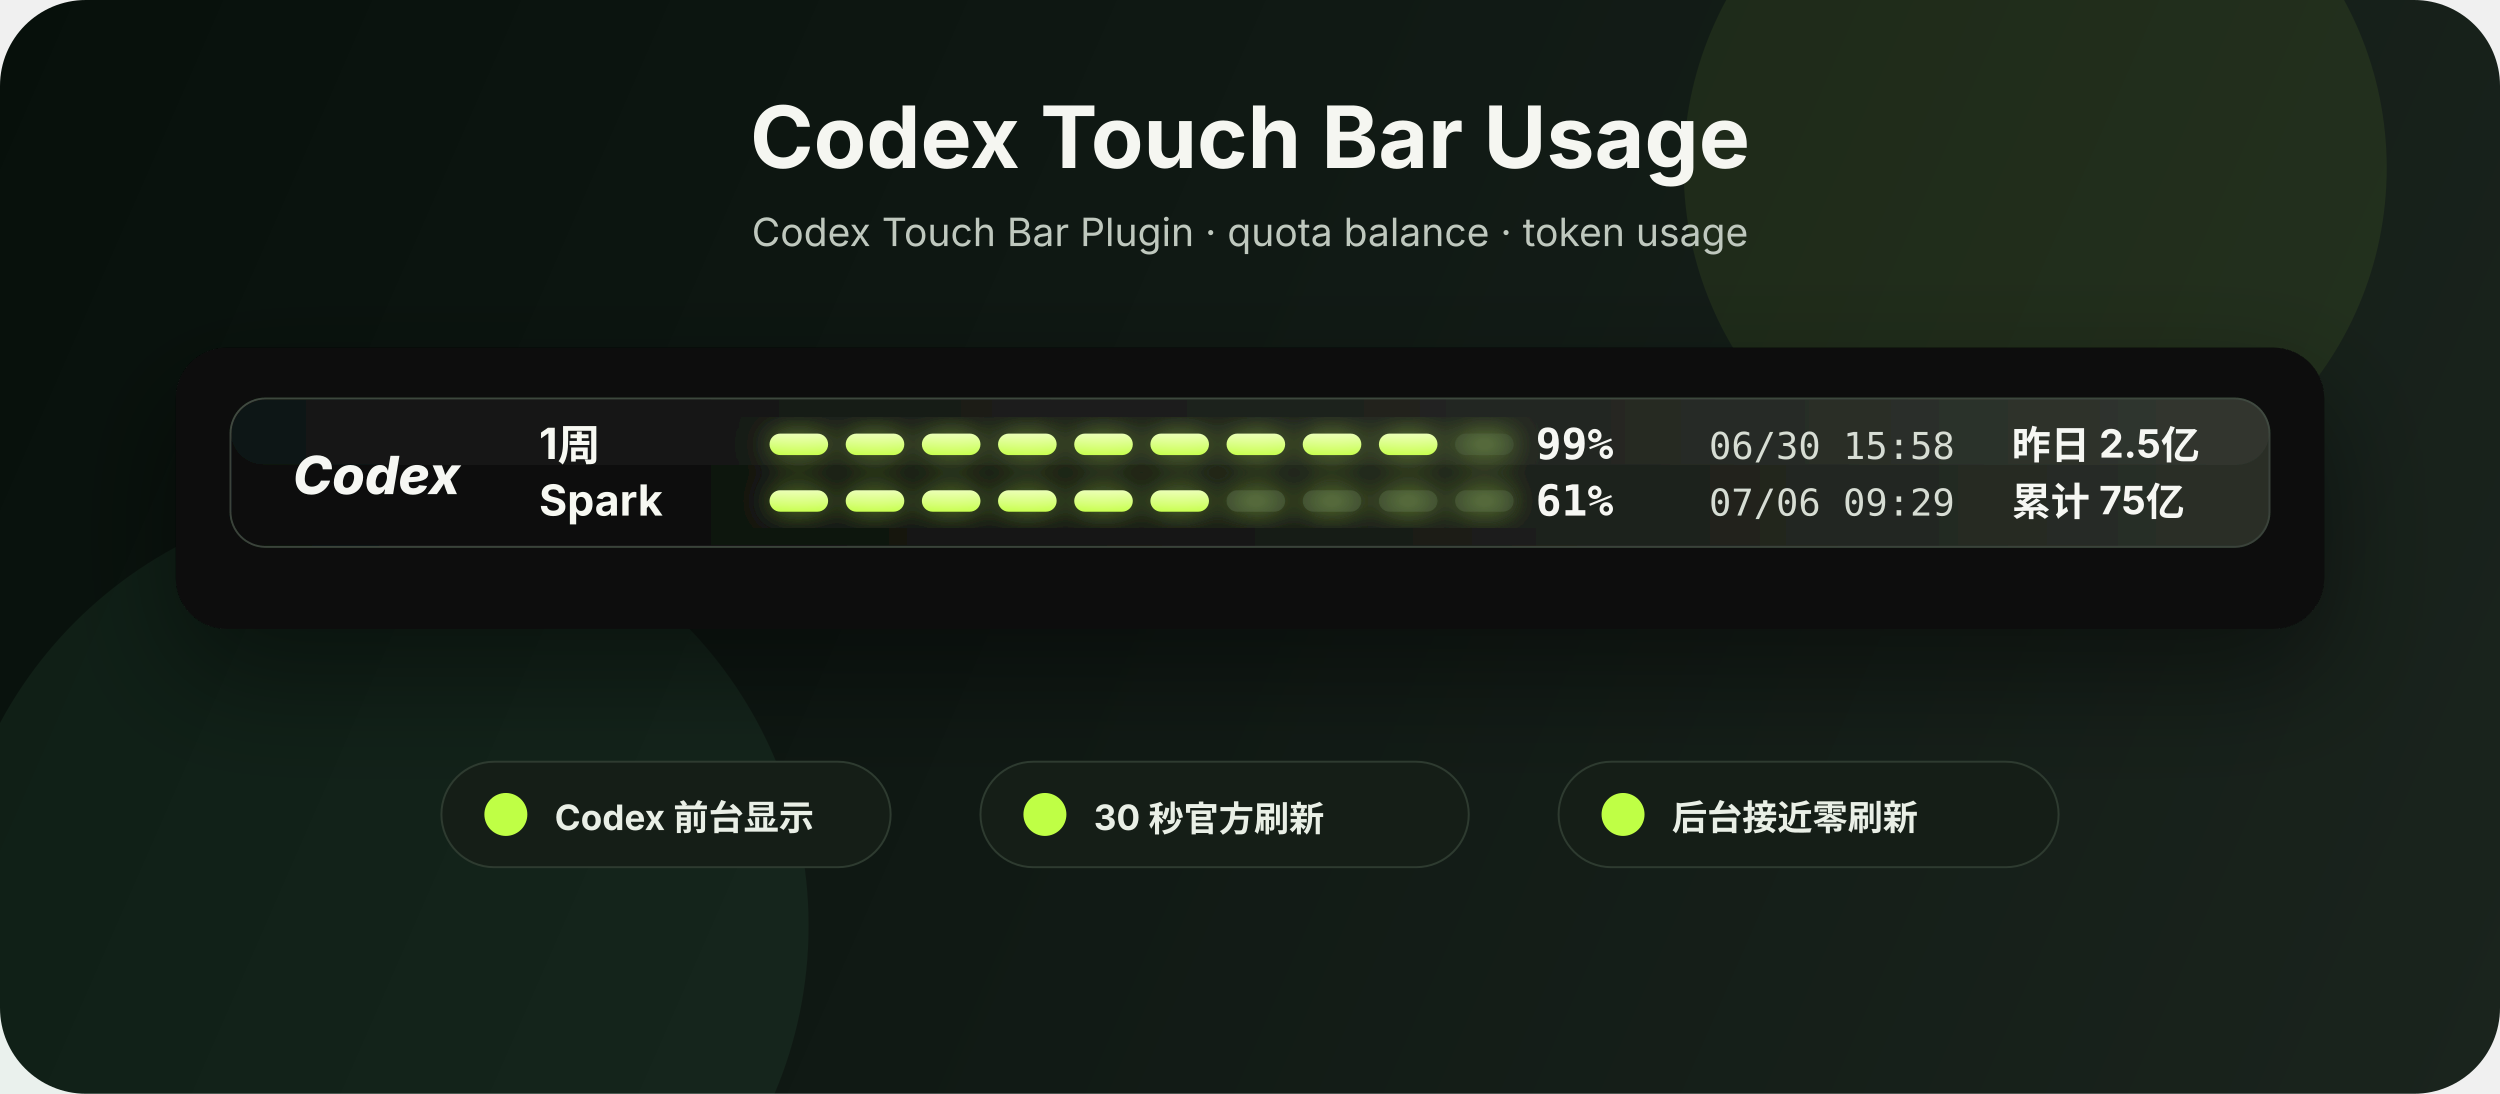
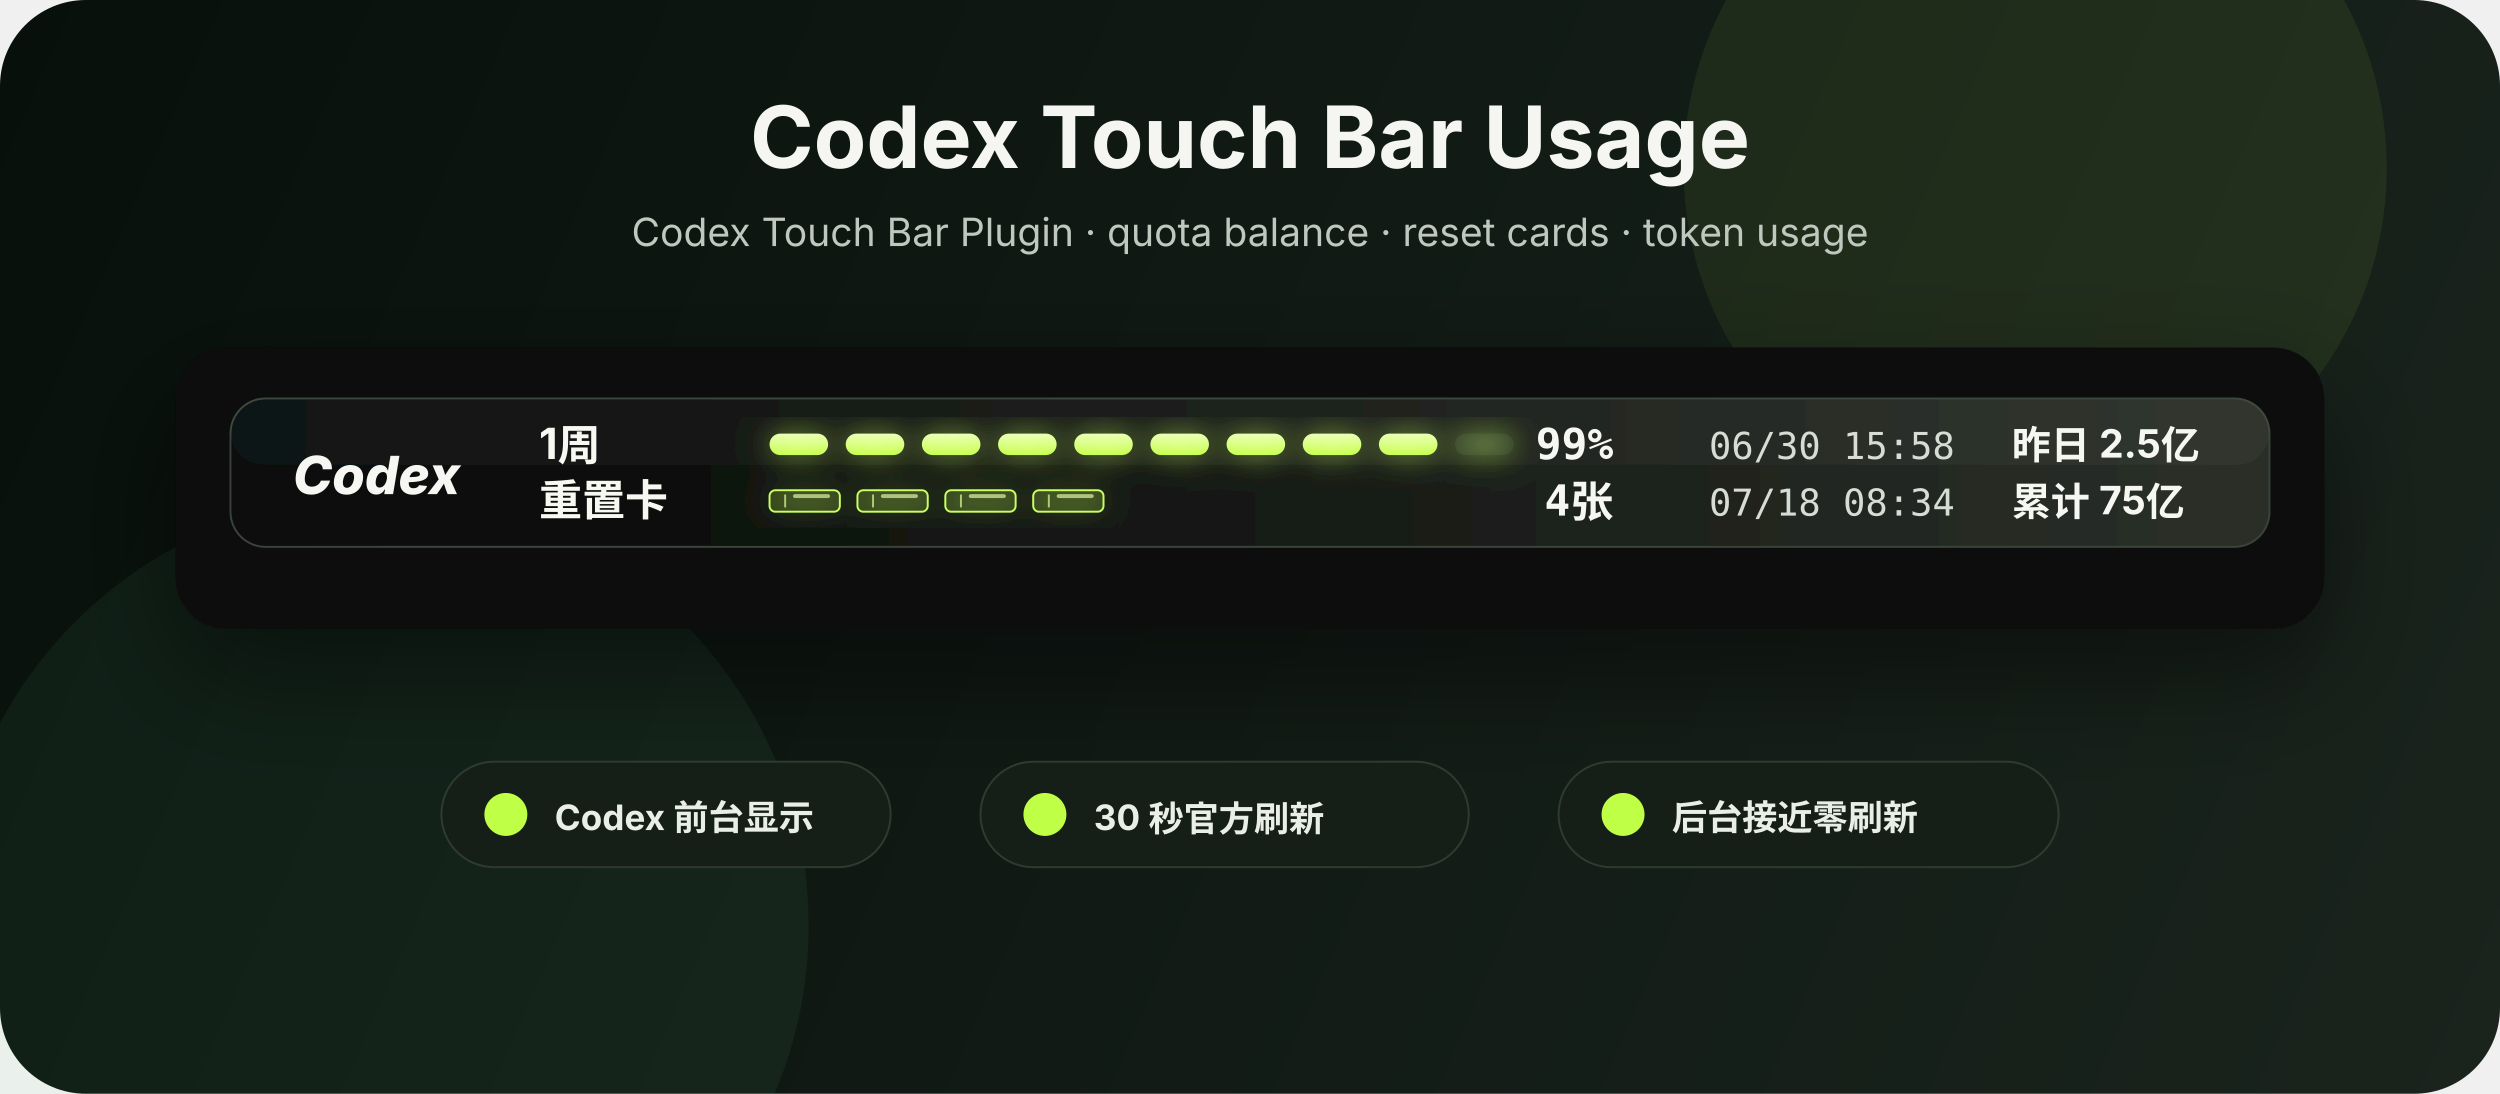
<svg xmlns="http://www.w3.org/2000/svg" width="1280" height="560" viewBox="0 0 1280 560" fill="none">
  <defs>
    <linearGradient id="bg" x1="0" y1="0" x2="1280" y2="560" gradientUnits="userSpaceOnUse">
      <stop stop-color="#07100B" />
      <stop offset="0.45" stop-color="#101914" />
      <stop offset="1" stop-color="#1A241D" />
    </linearGradient>
    <linearGradient id="touchbar" x1="138" y1="212" x2="1142" y2="212" gradientUnits="userSpaceOnUse">
      <stop stop-color="#090B0A" />
      <stop offset="0.52" stop-color="#171A16" />
      <stop offset="1" stop-color="#2A2F28" />
    </linearGradient>
    <linearGradient id="green" x1="0" y1="0" x2="0" y2="11" gradientUnits="userSpaceOnUse">
      <stop stop-color="#E8FFB2" />
      <stop offset="1" stop-color="#BFFF45" />
    </linearGradient>
    <filter id="shadow" x="0" y="0" width="1280" height="560" filterUnits="userSpaceOnUse" color-interpolation-filters="sRGB">
      <feDropShadow dx="0" dy="24" stdDeviation="30" flood-color="#000000" flood-opacity="0.45" />
    </filter>
    <filter id="softGlow" x="-20%" y="-20%" width="140%" height="140%" color-interpolation-filters="sRGB">
      <feGaussianBlur stdDeviation="8" result="blur" />
      <feColorMatrix in="blur" type="matrix" values="0 0 0 0 0.75 0 0 0 0 1 0 0 0 0 0.32 0 0 0 0.55 0" />
      <feBlend in2="SourceGraphic" mode="screen" />
    </filter>
  </defs>
  <rect width="1280" height="560" rx="44" fill="url(#bg)" />
  <circle cx="1042" cy="86" r="180" fill="#BFFF45" opacity="0.07" />
  <circle cx="194" cy="474" r="220" fill="#84FFB0" opacity="0.055" />
  <text x="640" y="86" text-anchor="middle" fill="#F5F6F1" font-family="-apple-system,BlinkMacSystemFont,Segoe UI,sans-serif" font-size="44" font-weight="750">Codex Touch Bar Usage</text>
-   <text x="640" y="126" text-anchor="middle" fill="#BFC8BE" font-family="-apple-system,BlinkMacSystemFont,Segoe UI,sans-serif" font-size="20">Codex Touch Bar Plugin · quota balance · token usage</text>
+   <text x="640" y="126" text-anchor="middle" fill="#BFC8BE" font-family="-apple-system,BlinkMacSystemFont,Segoe UI,sans-serif" font-size="20">Codex Touch Bar Plugin · quota balance · reset cards · token usage</text>
  <g filter="url(#shadow)">
    <rect x="90" y="178" width="1100" height="144" rx="26" fill="#0A0D0B" />
    <rect x="118" y="204" width="1044" height="76" rx="18" fill="url(#touchbar)" stroke="#3A433A" />
    <rect x="118" y="204" width="1044" height="34" rx="17" fill="white" opacity="0.035" />
    <text x="150" y="253" fill="#F6F7F3" font-family="-apple-system,BlinkMacSystemFont,Segoe UI,sans-serif" font-size="27" font-style="italic" font-weight="800">Codex</text>
    <text x="276" y="235" fill="#F7F8F2" font-family="-apple-system,BlinkMacSystemFont,Segoe UI,sans-serif" font-size="22" font-weight="750">1周</text>
-     <text x="276" y="264" fill="#F7F8F2" font-family="-apple-system,BlinkMacSystemFont,Segoe UI,sans-serif" font-size="22" font-weight="750">Spark</text>
+     <text x="276" y="264" fill="#F7F8F2" font-family="-apple-system,BlinkMacSystemFont,Segoe UI,sans-serif" font-size="22" font-weight="750">重置卡</text>
    <g transform="translate(394 222)" filter="url(#softGlow)">
      <g>
        <rect x="0" y="0" width="30" height="11" rx="5.5" fill="url(#green)" />
        <rect x="39" y="0" width="30" height="11" rx="5.5" fill="url(#green)" />
        <rect x="78" y="0" width="30" height="11" rx="5.5" fill="url(#green)" />
        <rect x="117" y="0" width="30" height="11" rx="5.5" fill="url(#green)" />
        <rect x="156" y="0" width="30" height="11" rx="5.5" fill="url(#green)" />
        <rect x="195" y="0" width="30" height="11" rx="5.5" fill="url(#green)" />
        <rect x="234" y="0" width="30" height="11" rx="5.5" fill="url(#green)" />
        <rect x="273" y="0" width="30" height="11" rx="5.5" fill="url(#green)" />
        <rect x="312" y="0" width="30" height="11" rx="5.5" fill="url(#green)" />
        <rect x="351" y="0" width="30" height="11" rx="5.5" fill="#2A3328" />
      </g>
      <g transform="translate(0 29)">
-         <rect x="0" y="0" width="30" height="11" rx="5.5" fill="url(#green)" />
-         <rect x="39" y="0" width="30" height="11" rx="5.5" fill="url(#green)" />
-         <rect x="78" y="0" width="30" height="11" rx="5.5" fill="url(#green)" />
-         <rect x="117" y="0" width="30" height="11" rx="5.5" fill="url(#green)" />
-         <rect x="156" y="0" width="30" height="11" rx="5.5" fill="url(#green)" />
-         <rect x="195" y="0" width="30" height="11" rx="5.5" fill="url(#green)" />
-         <rect x="234" y="0" width="30" height="11" rx="5.5" fill="#2A3328" />
-         <rect x="273" y="0" width="30" height="11" rx="5.5" fill="#2A3328" />
-         <rect x="312" y="0" width="30" height="11" rx="5.5" fill="#2A3328" />
-         <rect x="351" y="0" width="30" height="11" rx="5.5" fill="#2A3328" />
+         <g>
+           <rect x="0" y="0" width="36" height="11" rx="3" fill="#BFFF45" fill-opacity="0.18" stroke="#C7FF61" />
+           <path d="M8 2.2V8.8" stroke="#DFFF98" stroke-opacity="0.7" />
+           <rect x="12" y="2" width="19" height="2" rx="1" fill="#E8FFB2" fill-opacity="0.65" />
+         </g>
+         <g transform="translate(45 0)">
+           <rect x="0" y="0" width="36" height="11" rx="3" fill="#BFFF45" fill-opacity="0.18" stroke="#C7FF61" />
+           <path d="M8 2.2V8.8" stroke="#DFFF98" stroke-opacity="0.7" />
+           <rect x="12" y="2" width="19" height="2" rx="1" fill="#E8FFB2" fill-opacity="0.65" />
+         </g>
+         <g transform="translate(90 0)">
+           <rect x="0" y="0" width="36" height="11" rx="3" fill="#BFFF45" fill-opacity="0.18" stroke="#C7FF61" />
+           <path d="M8 2.2V8.8" stroke="#DFFF98" stroke-opacity="0.7" />
+           <rect x="12" y="2" width="19" height="2" rx="1" fill="#E8FFB2" fill-opacity="0.65" />
+         </g>
+         <g id="reset-credit-4" transform="translate(135 0)">
+           <rect x="0" y="0" width="36" height="11" rx="3" fill="#BFFF45" fill-opacity="0.18" stroke="#C7FF61" />
+           <path d="M8 2.2V8.8" stroke="#DFFF98" stroke-opacity="0.7" />
+           <rect x="12" y="2" width="19" height="2" rx="1" fill="#E8FFB2" fill-opacity="0.65" />
+         </g>
      </g>
    </g>
    <text x="826" y="235" text-anchor="end" fill="#F6F7F3" font-family="SFMono-Regular,Menlo,monospace" font-size="22" font-weight="700">99%</text>
-     <text x="826" y="264" text-anchor="end" fill="#F6F7F3" font-family="SFMono-Regular,Menlo,monospace" font-size="22" font-weight="700">61%</text>
+     <text x="826" y="264" text-anchor="end" fill="#F6F7F3" font-family="SFMono-Regular,Menlo,monospace" font-size="22" font-weight="700">4张</text>
    <text x="875" y="235" fill="#D7DDD4" font-family="SFMono-Regular,Menlo,monospace" font-size="19">06/30 15:58</text>
-     <text x="875" y="264" fill="#D7DDD4" font-family="SFMono-Regular,Menlo,monospace" font-size="19">07/06 09:29</text>
+     <text x="875" y="264" fill="#D7DDD4" font-family="SFMono-Regular,Menlo,monospace" font-size="19">07/18 08:34</text>
    <text x="1030" y="235" fill="#F6F7F3" font-family="-apple-system,BlinkMacSystemFont,Segoe UI,sans-serif" font-size="20" font-weight="750">昨日 2.5亿</text>
    <text x="1030" y="264" fill="#F6F7F3" font-family="-apple-system,BlinkMacSystemFont,Segoe UI,sans-serif" font-size="20" font-weight="750">累计 75亿</text>
  </g>
  <g transform="translate(226 390)">
    <rect x="0" y="0" width="230" height="54" rx="27" fill="#151E17" stroke="#2E3B30" />
    <circle cx="33" cy="27" r="11" fill="#BFFF45" />
    <text x="58" y="35" fill="#E9EFE6" font-family="-apple-system,BlinkMacSystemFont,Segoe UI,sans-serif" font-size="18" font-weight="650">Codex 前台显示</text>
  </g>
  <g transform="translate(502 390)">
    <rect x="0" y="0" width="250" height="54" rx="27" fill="#151E17" stroke="#2E3B30" />
    <circle cx="33" cy="27" r="11" fill="#BFFF45" />
    <text x="58" y="35" fill="#E9EFE6" font-family="-apple-system,BlinkMacSystemFont,Segoe UI,sans-serif" font-size="18" font-weight="650">30 秒官方刷新</text>
  </g>
  <g transform="translate(798 390)">
    <rect x="0" y="0" width="256" height="54" rx="27" fill="#151E17" stroke="#2E3B30" />
    <circle cx="33" cy="27" r="11" fill="#BFFF45" />
    <text x="58" y="35" fill="#E9EFE6" font-family="-apple-system,BlinkMacSystemFont,Segoe UI,sans-serif" font-size="18" font-weight="650">后台接近零刷新</text>
  </g>
</svg>
